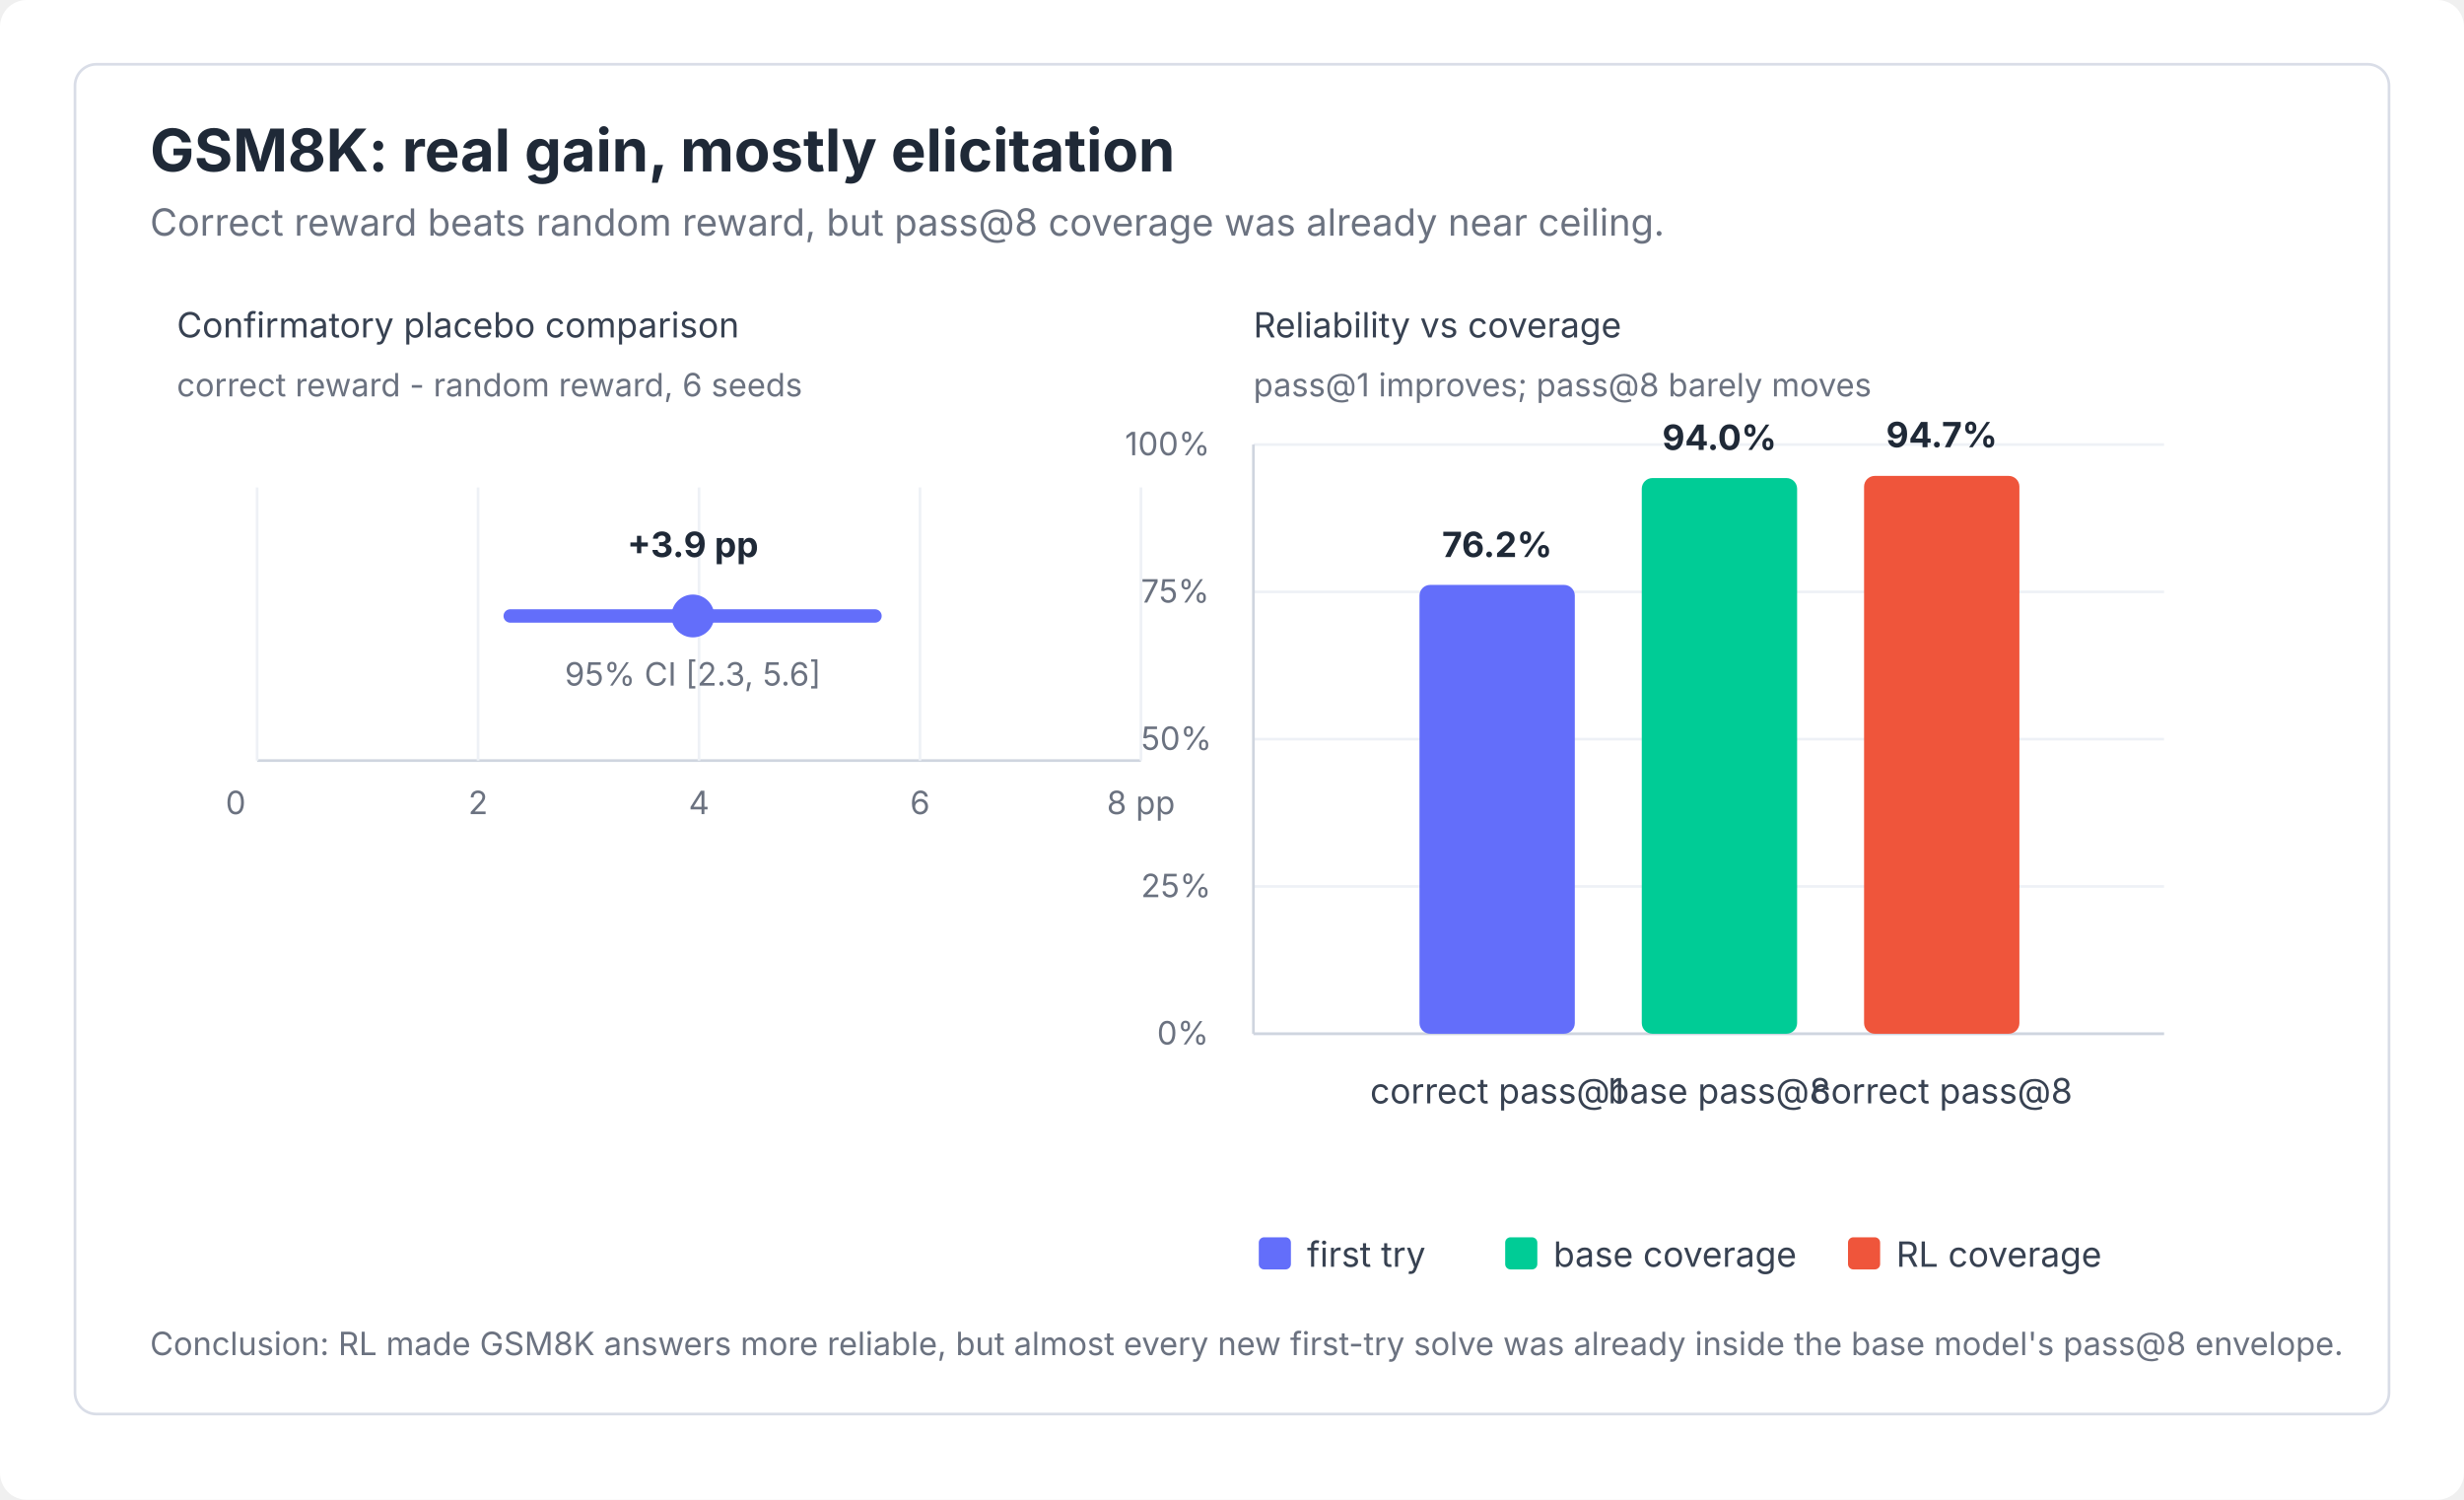
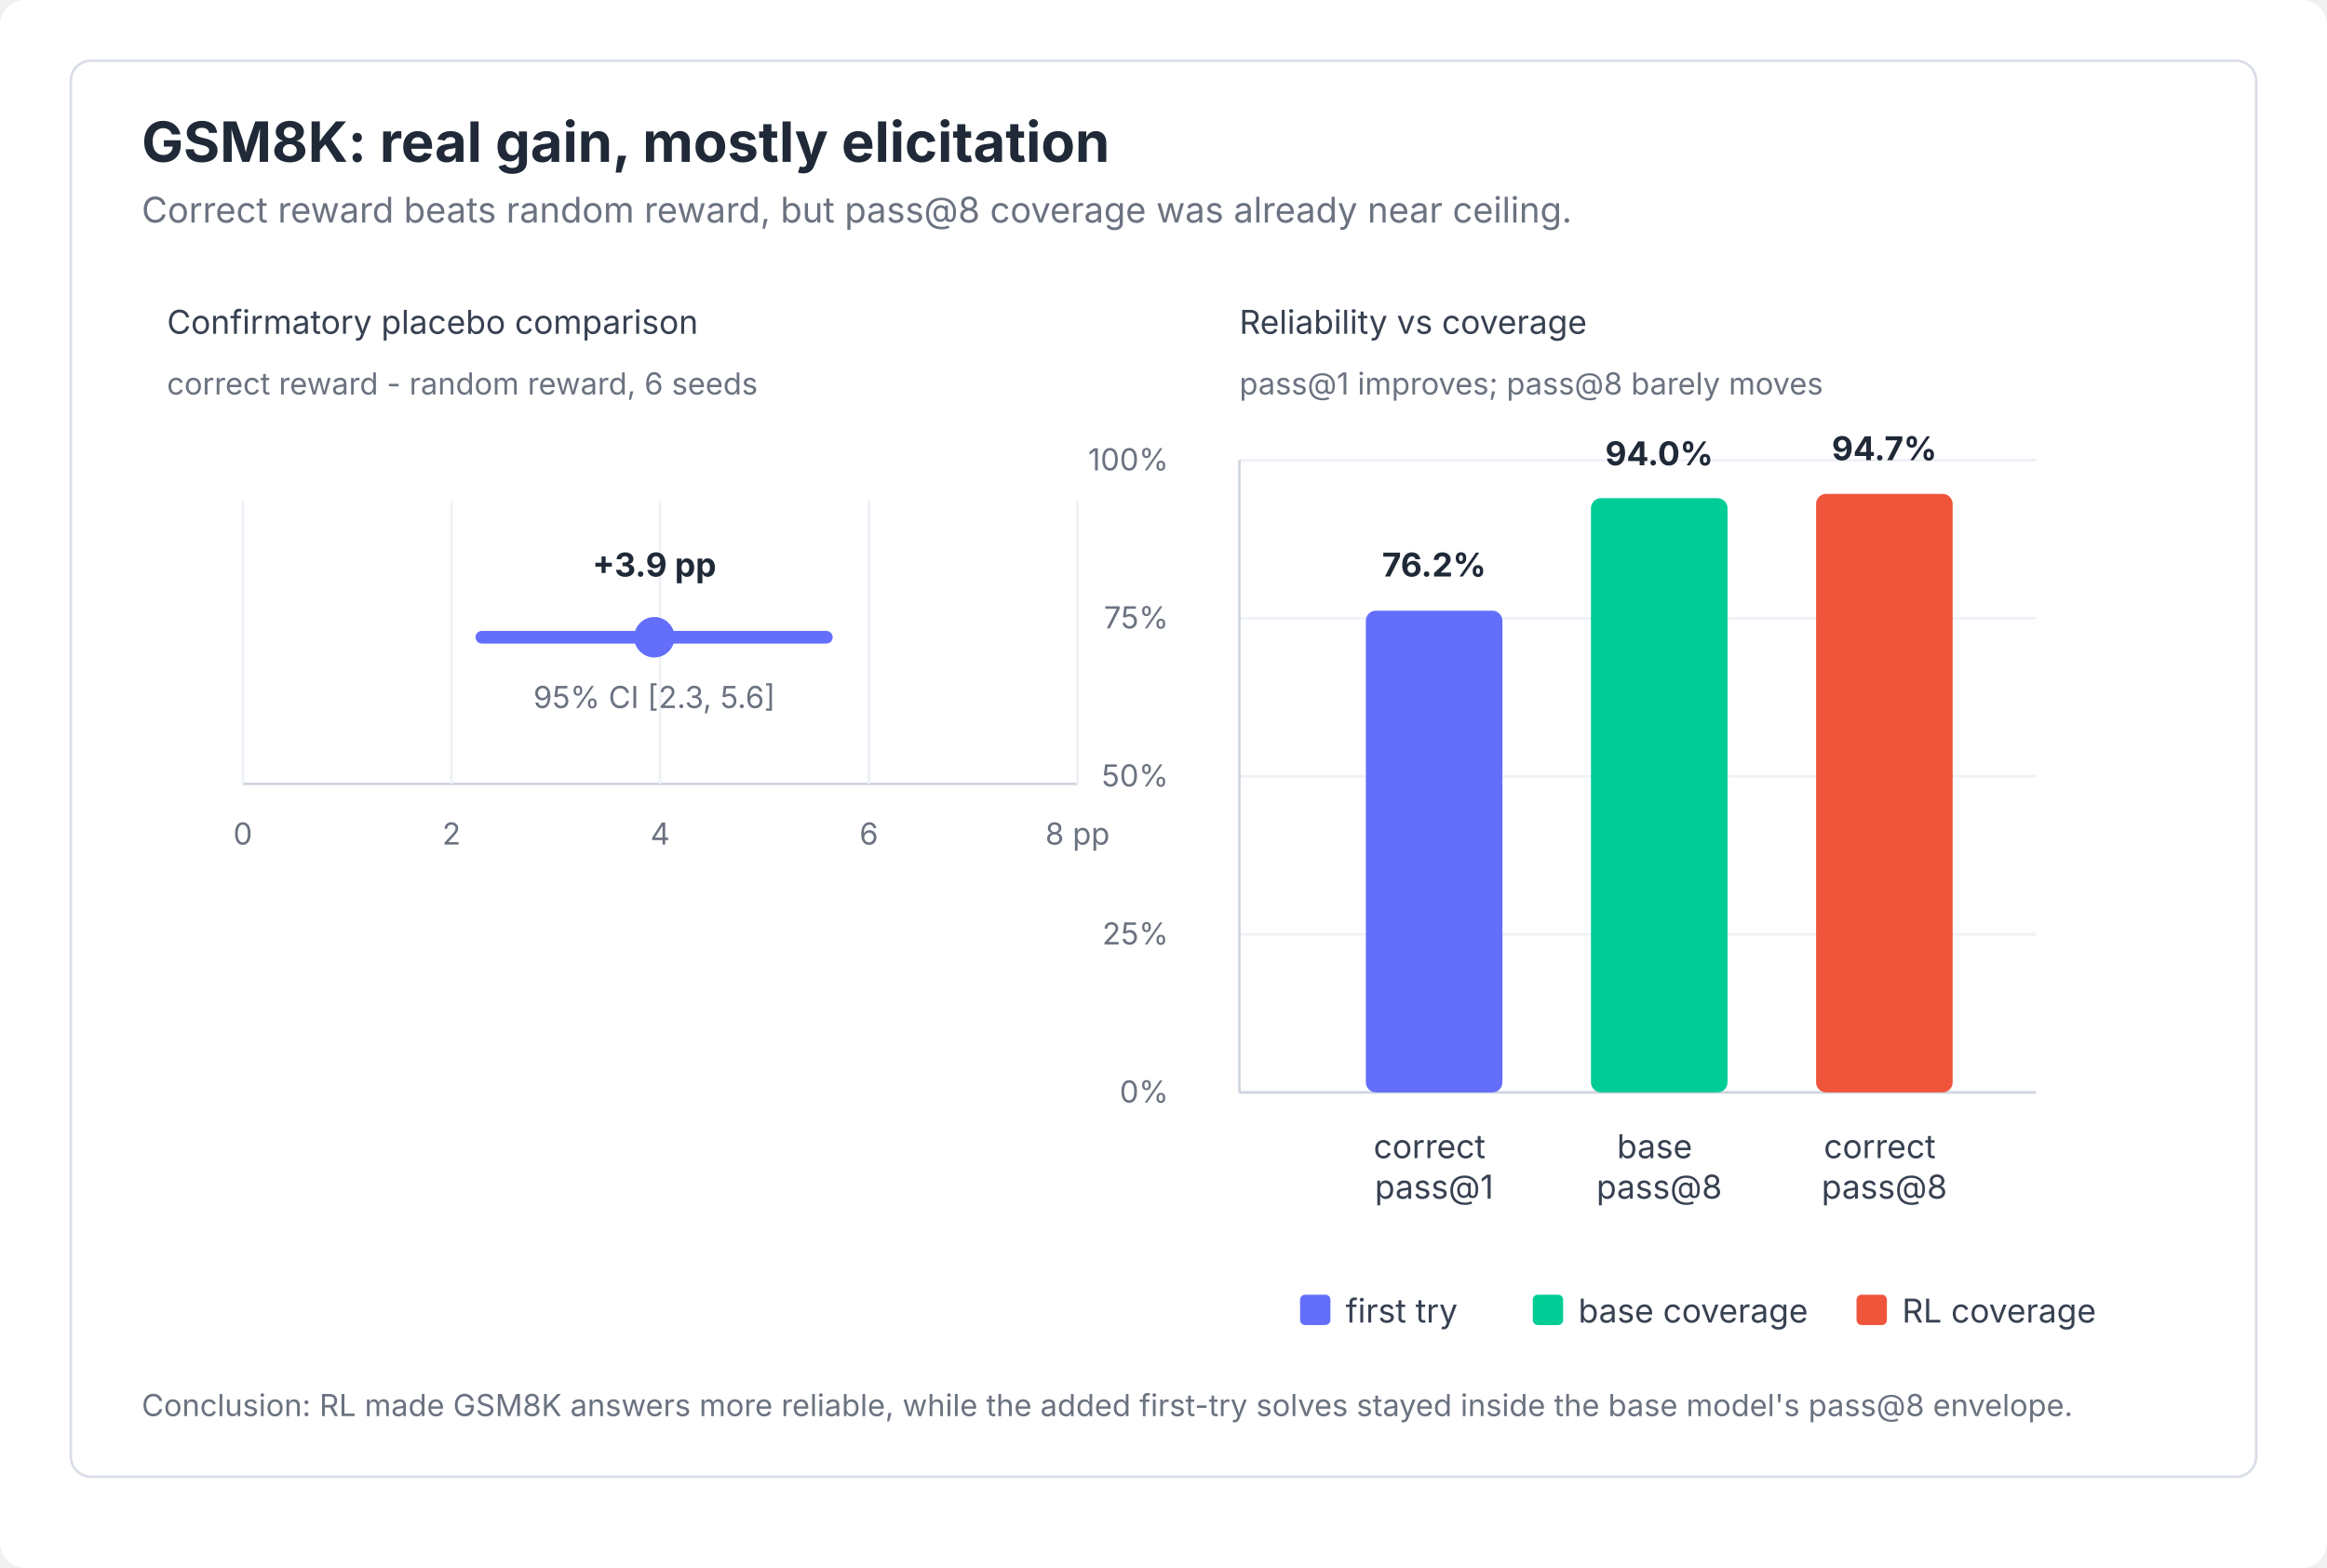
- <svg xmlns="http://www.w3.org/2000/svg" width="920" height="560" viewBox="0 0 920 560" role="img" aria-labelledby="title desc">
+ <svg xmlns="http://www.w3.org/2000/svg" width="920" height="620" viewBox="0 0 920 620" role="img" aria-labelledby="title desc">
  <style>
    .bg { fill: #ffffff; }
    .panel { fill: #ffffff; stroke: #d9dde7; stroke-width: 1; }
    .title { fill: #1f2937; font: 700 22px -apple-system, BlinkMacSystemFont, 'Segoe UI', sans-serif; }
    .subtitle { fill: #6b7280; font: 14px -apple-system, BlinkMacSystemFont, 'Segoe UI', sans-serif; }
    .axis { stroke: #cfd5df; stroke-width: 1; }
    .grid { stroke: #eef1f6; stroke-width: 1; }
    .tick { fill: #6b7280; font: 12px -apple-system, BlinkMacSystemFont, 'Segoe UI', sans-serif; }
    .label { fill: #374151; font: 13px -apple-system, BlinkMacSystemFont, 'Segoe UI', sans-serif; }
    .value { fill: #1f2937; font: 700 13px -apple-system, BlinkMacSystemFont, 'Segoe UI', sans-serif; }
    .small { fill: #6b7280; font: 12px -apple-system, BlinkMacSystemFont, 'Segoe UI', sans-serif; }
    .legend { fill: #374151; font: 13px -apple-system, BlinkMacSystemFont, 'Segoe UI', sans-serif; }
  </style>
-   <rect class="bg" width="920" height="560" rx="10" />
-   <rect class="panel" x="28" y="24" width="864" height="504" rx="8" />
+   <rect class="bg" width="920" height="620" rx="10" />
+   <rect class="panel" x="28" y="24" width="864" height="560" rx="8" />
  <text class="title" x="56" y="64">GSM8K: real gain, mostly elicitation</text>
  <text class="subtitle" x="56" y="88">Correct reward beats random reward, but pass@8 coverage was already near ceiling.</text>
-   <g transform="translate(66 126)">
+   <g transform="translate(66 132)">
    <text class="label" x="0" y="0">Confirmatory placebo comparison</text>
-     <text class="small" x="0" y="22">correct reward - random reward, 6 seeds</text>
-     <line class="axis" x1="30" y1="158" x2="360" y2="158" />
-     <line class="grid" x1="30" y1="56" x2="30" y2="158" />
-     <line class="grid" x1="112.5" y1="56" x2="112.5" y2="158" />
-     <line class="grid" x1="195" y1="56" x2="195" y2="158" />
-     <line class="grid" x1="277.5" y1="56" x2="277.5" y2="158" />
-     <line class="grid" x1="360" y1="56" x2="360" y2="158" />
-     <text class="tick" x="22" y="178" text-anchor="middle">0</text>
-     <text class="tick" x="112.5" y="178" text-anchor="middle">2</text>
-     <text class="tick" x="195" y="178" text-anchor="middle">4</text>
-     <text class="tick" x="277.5" y="178" text-anchor="middle">6</text>
-     <text class="tick" x="360" y="178" text-anchor="middle">8 pp</text>
-     <line x1="124.5" y1="104" x2="260.7" y2="104" stroke="#636efa" stroke-width="5" stroke-linecap="round" />
-     <circle cx="192.7" cy="104" r="8" fill="#636efa" />
-     <text class="value" x="192.7" y="82" text-anchor="middle">+3.9 pp</text>
-     <text class="small" x="192.7" y="130" text-anchor="middle">95% CI [2.3, 5.6]</text>
+     <text class="small" x="0" y="24">correct reward - random reward, 6 seeds</text>
+     <line class="axis" x1="30" y1="178" x2="360" y2="178" />
+     <line class="grid" x1="30" y1="66" x2="30" y2="178" />
+     <line class="grid" x1="112.5" y1="66" x2="112.5" y2="178" />
+     <line class="grid" x1="195" y1="66" x2="195" y2="178" />
+     <line class="grid" x1="277.5" y1="66" x2="277.5" y2="178" />
+     <line class="grid" x1="360" y1="66" x2="360" y2="178" />
+     <text class="tick" x="30" y="202" text-anchor="middle">0</text>
+     <text class="tick" x="112.5" y="202" text-anchor="middle">2</text>
+     <text class="tick" x="195" y="202" text-anchor="middle">4</text>
+     <text class="tick" x="277.5" y="202" text-anchor="middle">6</text>
+     <text class="tick" x="360" y="202" text-anchor="middle">8 pp</text>
+     <line x1="124.5" y1="120" x2="260.7" y2="120" stroke="#636efa" stroke-width="5" stroke-linecap="round" />
+     <circle cx="192.7" cy="120" r="8" fill="#636efa" />
+     <text class="value" x="192.7" y="96" text-anchor="middle">+3.9 pp</text>
+     <text class="small" x="192.7" y="148" text-anchor="middle">95% CI [2.3, 5.6]</text>
  </g>
-   <g transform="translate(468 126)">
+   <g transform="translate(490 132)">
    <text class="label" x="0" y="0">Reliability vs coverage</text>
-     <text class="small" x="0" y="22">pass@1 improves; pass@8 barely moves</text>
-     <line class="grid" x1="0" y1="260" x2="340" y2="260" />
-     <line class="grid" x1="0" y1="205" x2="340" y2="205" />
-     <line class="grid" x1="0" y1="150" x2="340" y2="150" />
-     <line class="grid" x1="0" y1="95" x2="340" y2="95" />
-     <line class="grid" x1="0" y1="40" x2="340" y2="40" />
-     <line class="axis" x1="0" y1="40" x2="0" y2="260" />
-     <line class="axis" x1="0" y1="260" x2="340" y2="260" />
-     <text class="tick" x="-36" y="264">0%</text>
-     <text class="tick" x="-42" y="209">25%</text>
-     <text class="tick" x="-42" y="154">50%</text>
-     <text class="tick" x="-42" y="99">75%</text>
-     <text class="tick" x="-48" y="44">100%</text>
-     <rect x="62" y="92.4" width="58" height="167.6" fill="#636efa" rx="4" />
-     <rect x="145" y="52.5" width="58" height="207.5" fill="#00cc96" rx="4" />
-     <rect x="228" y="51.7" width="58" height="208.3" fill="#ef553b" rx="4" />
-     <text class="value" x="91" y="82" text-anchor="middle">76.2%</text>
-     <text class="value" x="174" y="42" text-anchor="middle">94.0%</text>
-     <text class="value" x="257" y="41" text-anchor="middle">94.7%</text>
-     <text class="label" x="91" y="286" text-anchor="middle">correct pass@1</text>
-     <text class="label" x="174" y="286" text-anchor="middle">base pass@8</text>
-     <text class="label" x="257" y="286" text-anchor="middle">correct pass@8</text>
+     <text class="small" x="0" y="24">pass@1 improves; pass@8 barely moves</text>
+     <line class="grid" x1="0" y1="300" x2="315" y2="300" />
+     <line class="grid" x1="0" y1="237.5" x2="315" y2="237.5" />
+     <line class="grid" x1="0" y1="175" x2="315" y2="175" />
+     <line class="grid" x1="0" y1="112.5" x2="315" y2="112.5" />
+     <line class="grid" x1="0" y1="50" x2="315" y2="50" />
+     <line class="axis" x1="0" y1="50" x2="0" y2="300" />
+     <line class="axis" x1="0" y1="300" x2="315" y2="300" />
+     <text class="tick" x="-28" y="304" text-anchor="end">0%</text>
+     <text class="tick" x="-28" y="241.5" text-anchor="end">25%</text>
+     <text class="tick" x="-28" y="179" text-anchor="end">50%</text>
+     <text class="tick" x="-28" y="116.5" text-anchor="end">75%</text>
+     <text class="tick" x="-28" y="54" text-anchor="end">100%</text>
+     <rect x="50" y="109.5" width="54" height="190.5" fill="#636efa" rx="4" />
+     <rect x="139" y="65.0" width="54" height="235.0" fill="#00cc96" rx="4" />
+     <rect x="228" y="63.3" width="54" height="236.7" fill="#ef553b" rx="4" />
+     <text class="value" x="77" y="96" text-anchor="middle">76.2%</text>
+     <text class="value" x="166" y="52" text-anchor="middle">94.0%</text>
+     <text class="value" x="255" y="50" text-anchor="middle">94.7%</text>
+     <text class="label" x="77" y="326" text-anchor="middle">
+       <tspan x="77" dy="0">correct</tspan>
+       <tspan x="77" dy="16">pass@1</tspan>
+     </text>
+     <text class="label" x="166" y="326" text-anchor="middle">
+       <tspan x="166" dy="0">base</tspan>
+       <tspan x="166" dy="16">pass@8</tspan>
+     </text>
+     <text class="label" x="255" y="326" text-anchor="middle">
+       <tspan x="255" dy="0">correct</tspan>
+       <tspan x="255" dy="16">pass@8</tspan>
+     </text>
  </g>
-   <g transform="translate(470 472)">
+   <g transform="translate(514 522)">
    <rect x="0" y="-10" width="12" height="12" fill="#636efa" rx="2" />
    <text class="legend" x="18" y="1">first try</text>
    <rect x="92" y="-10" width="12" height="12" fill="#00cc96" rx="2" />
    <text class="legend" x="110" y="1">base coverage</text>
    <rect x="220" y="-10" width="12" height="12" fill="#ef553b" rx="2" />
    <text class="legend" x="238" y="1">RL coverage</text>
  </g>
-   <text class="small" x="56" y="506">Conclusion: RL made GSM8K answers more reliable, but almost every new first-try solve was already inside the base model's pass@8 envelope.</text>
+   <text class="small" x="56" y="560">Conclusion: RL made GSM8K answers more reliable, while the added first-try solves stayed inside the base model's pass@8 envelope.</text>
</svg>
